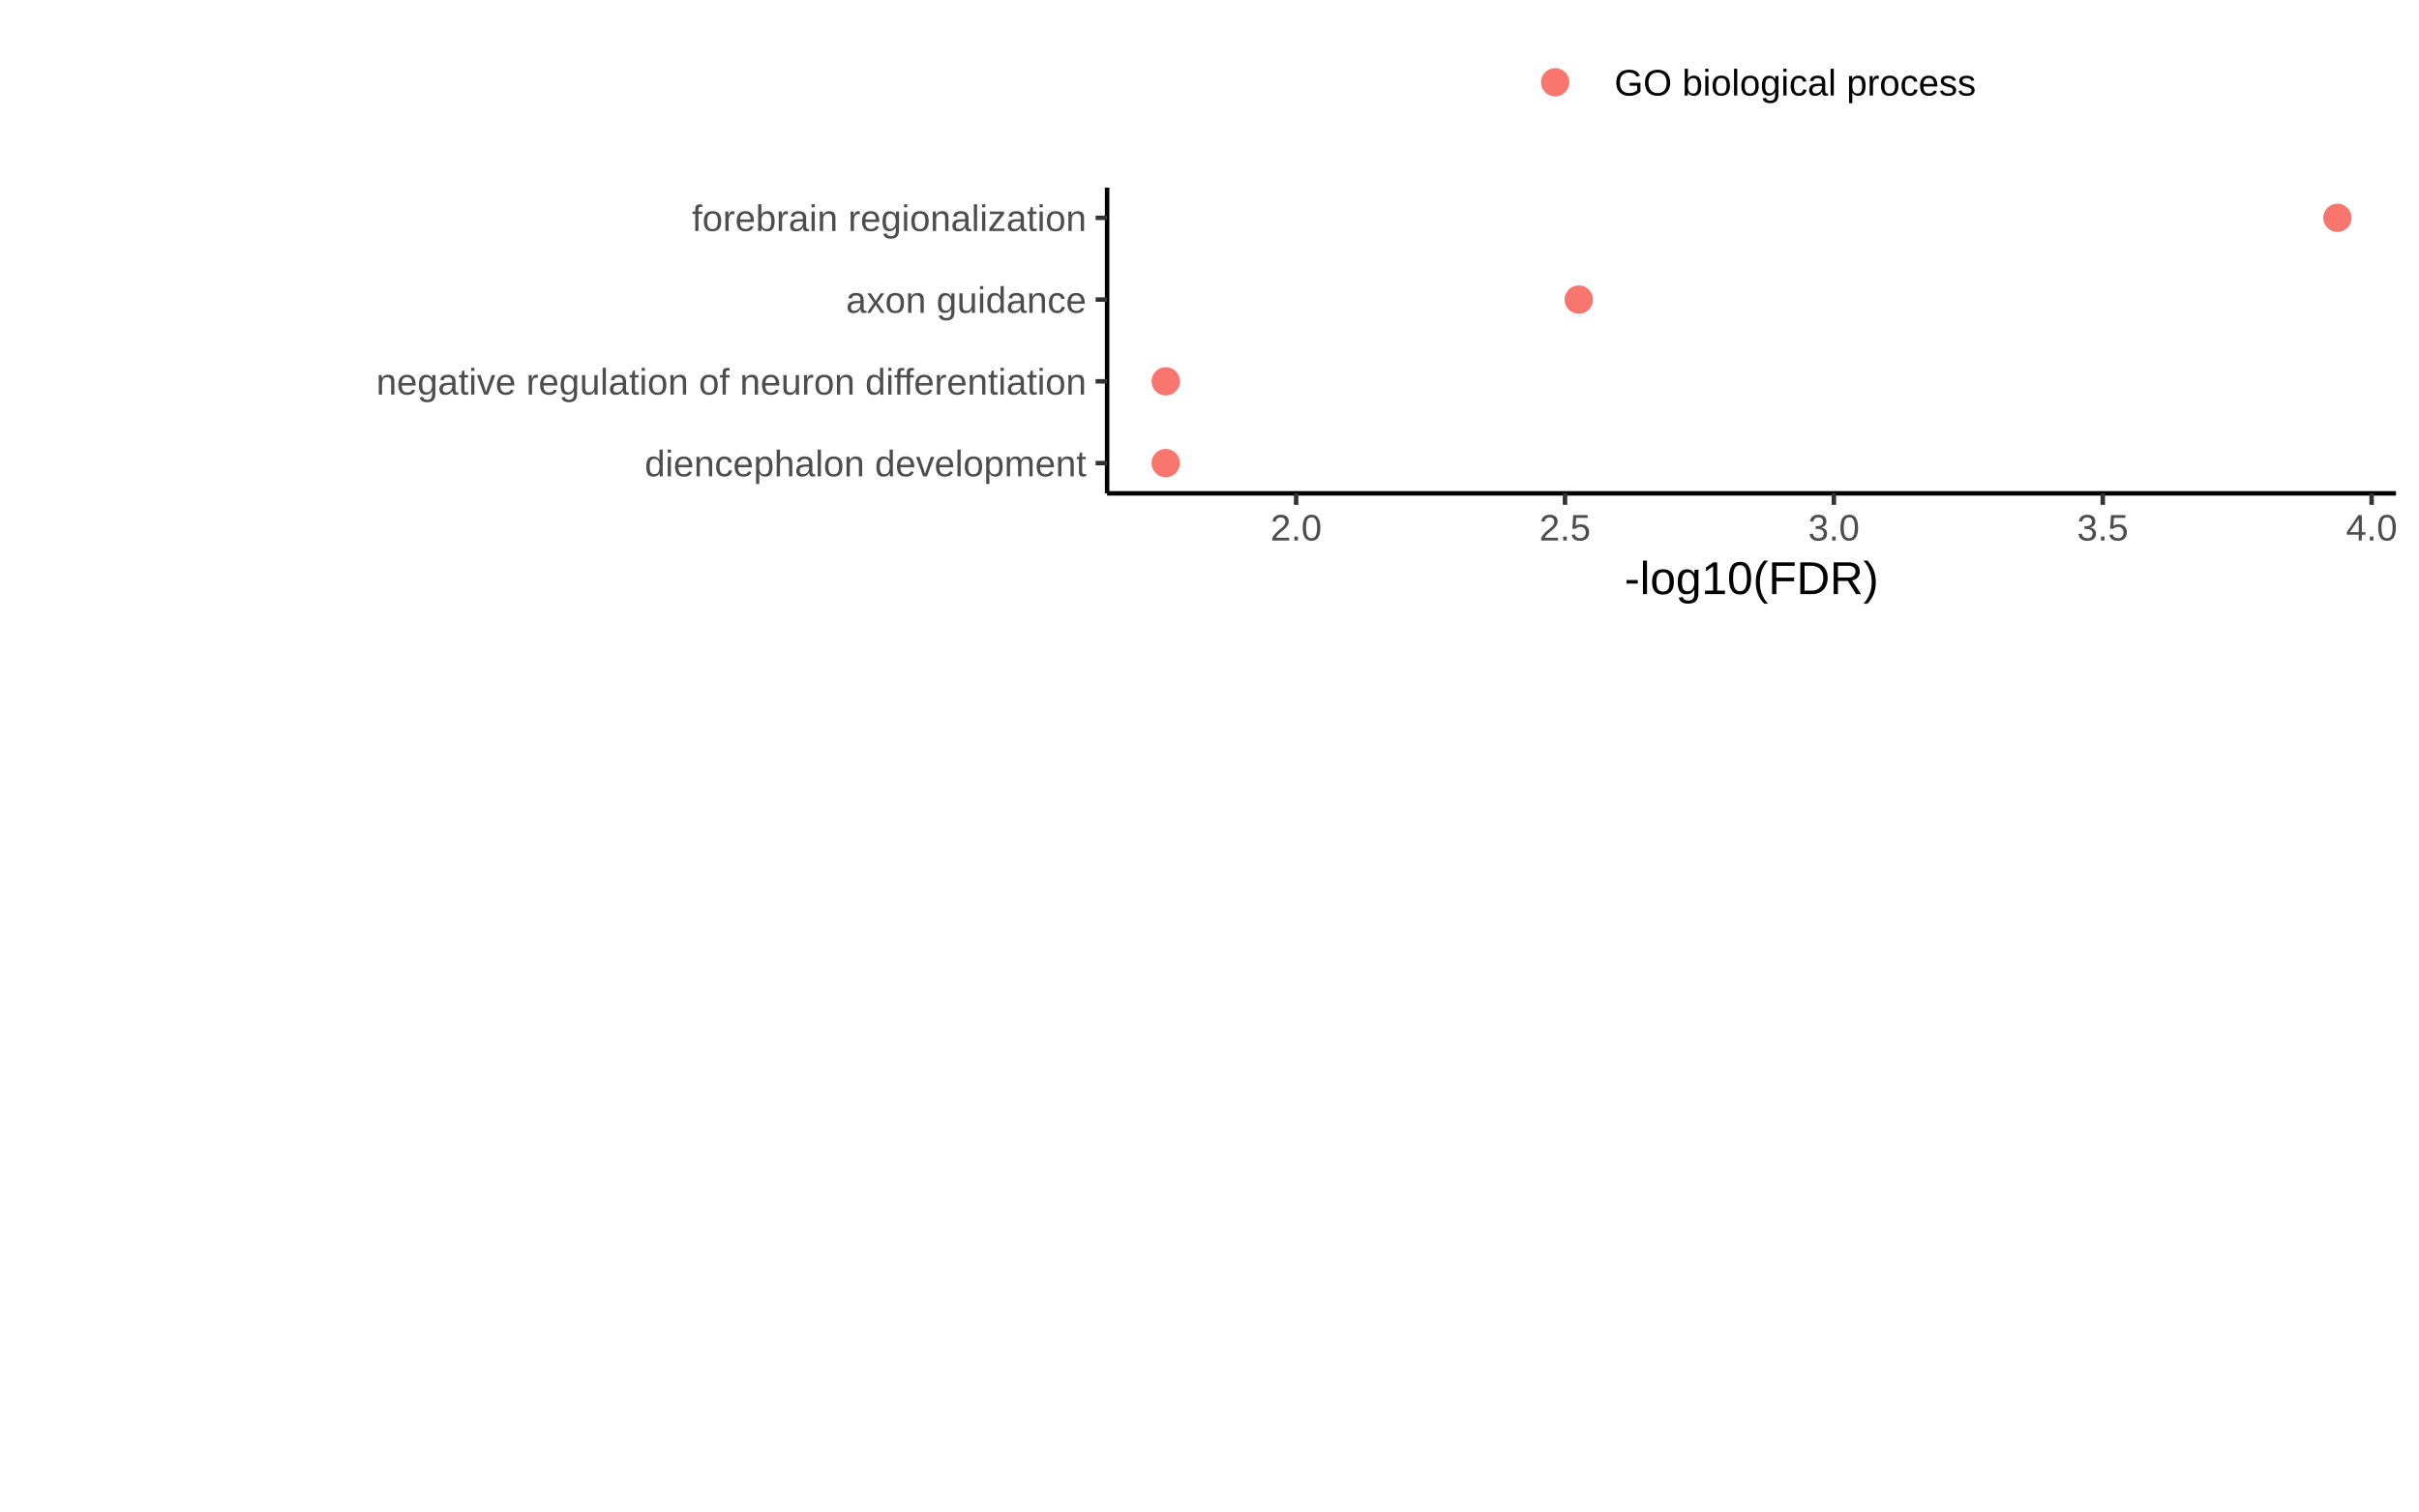
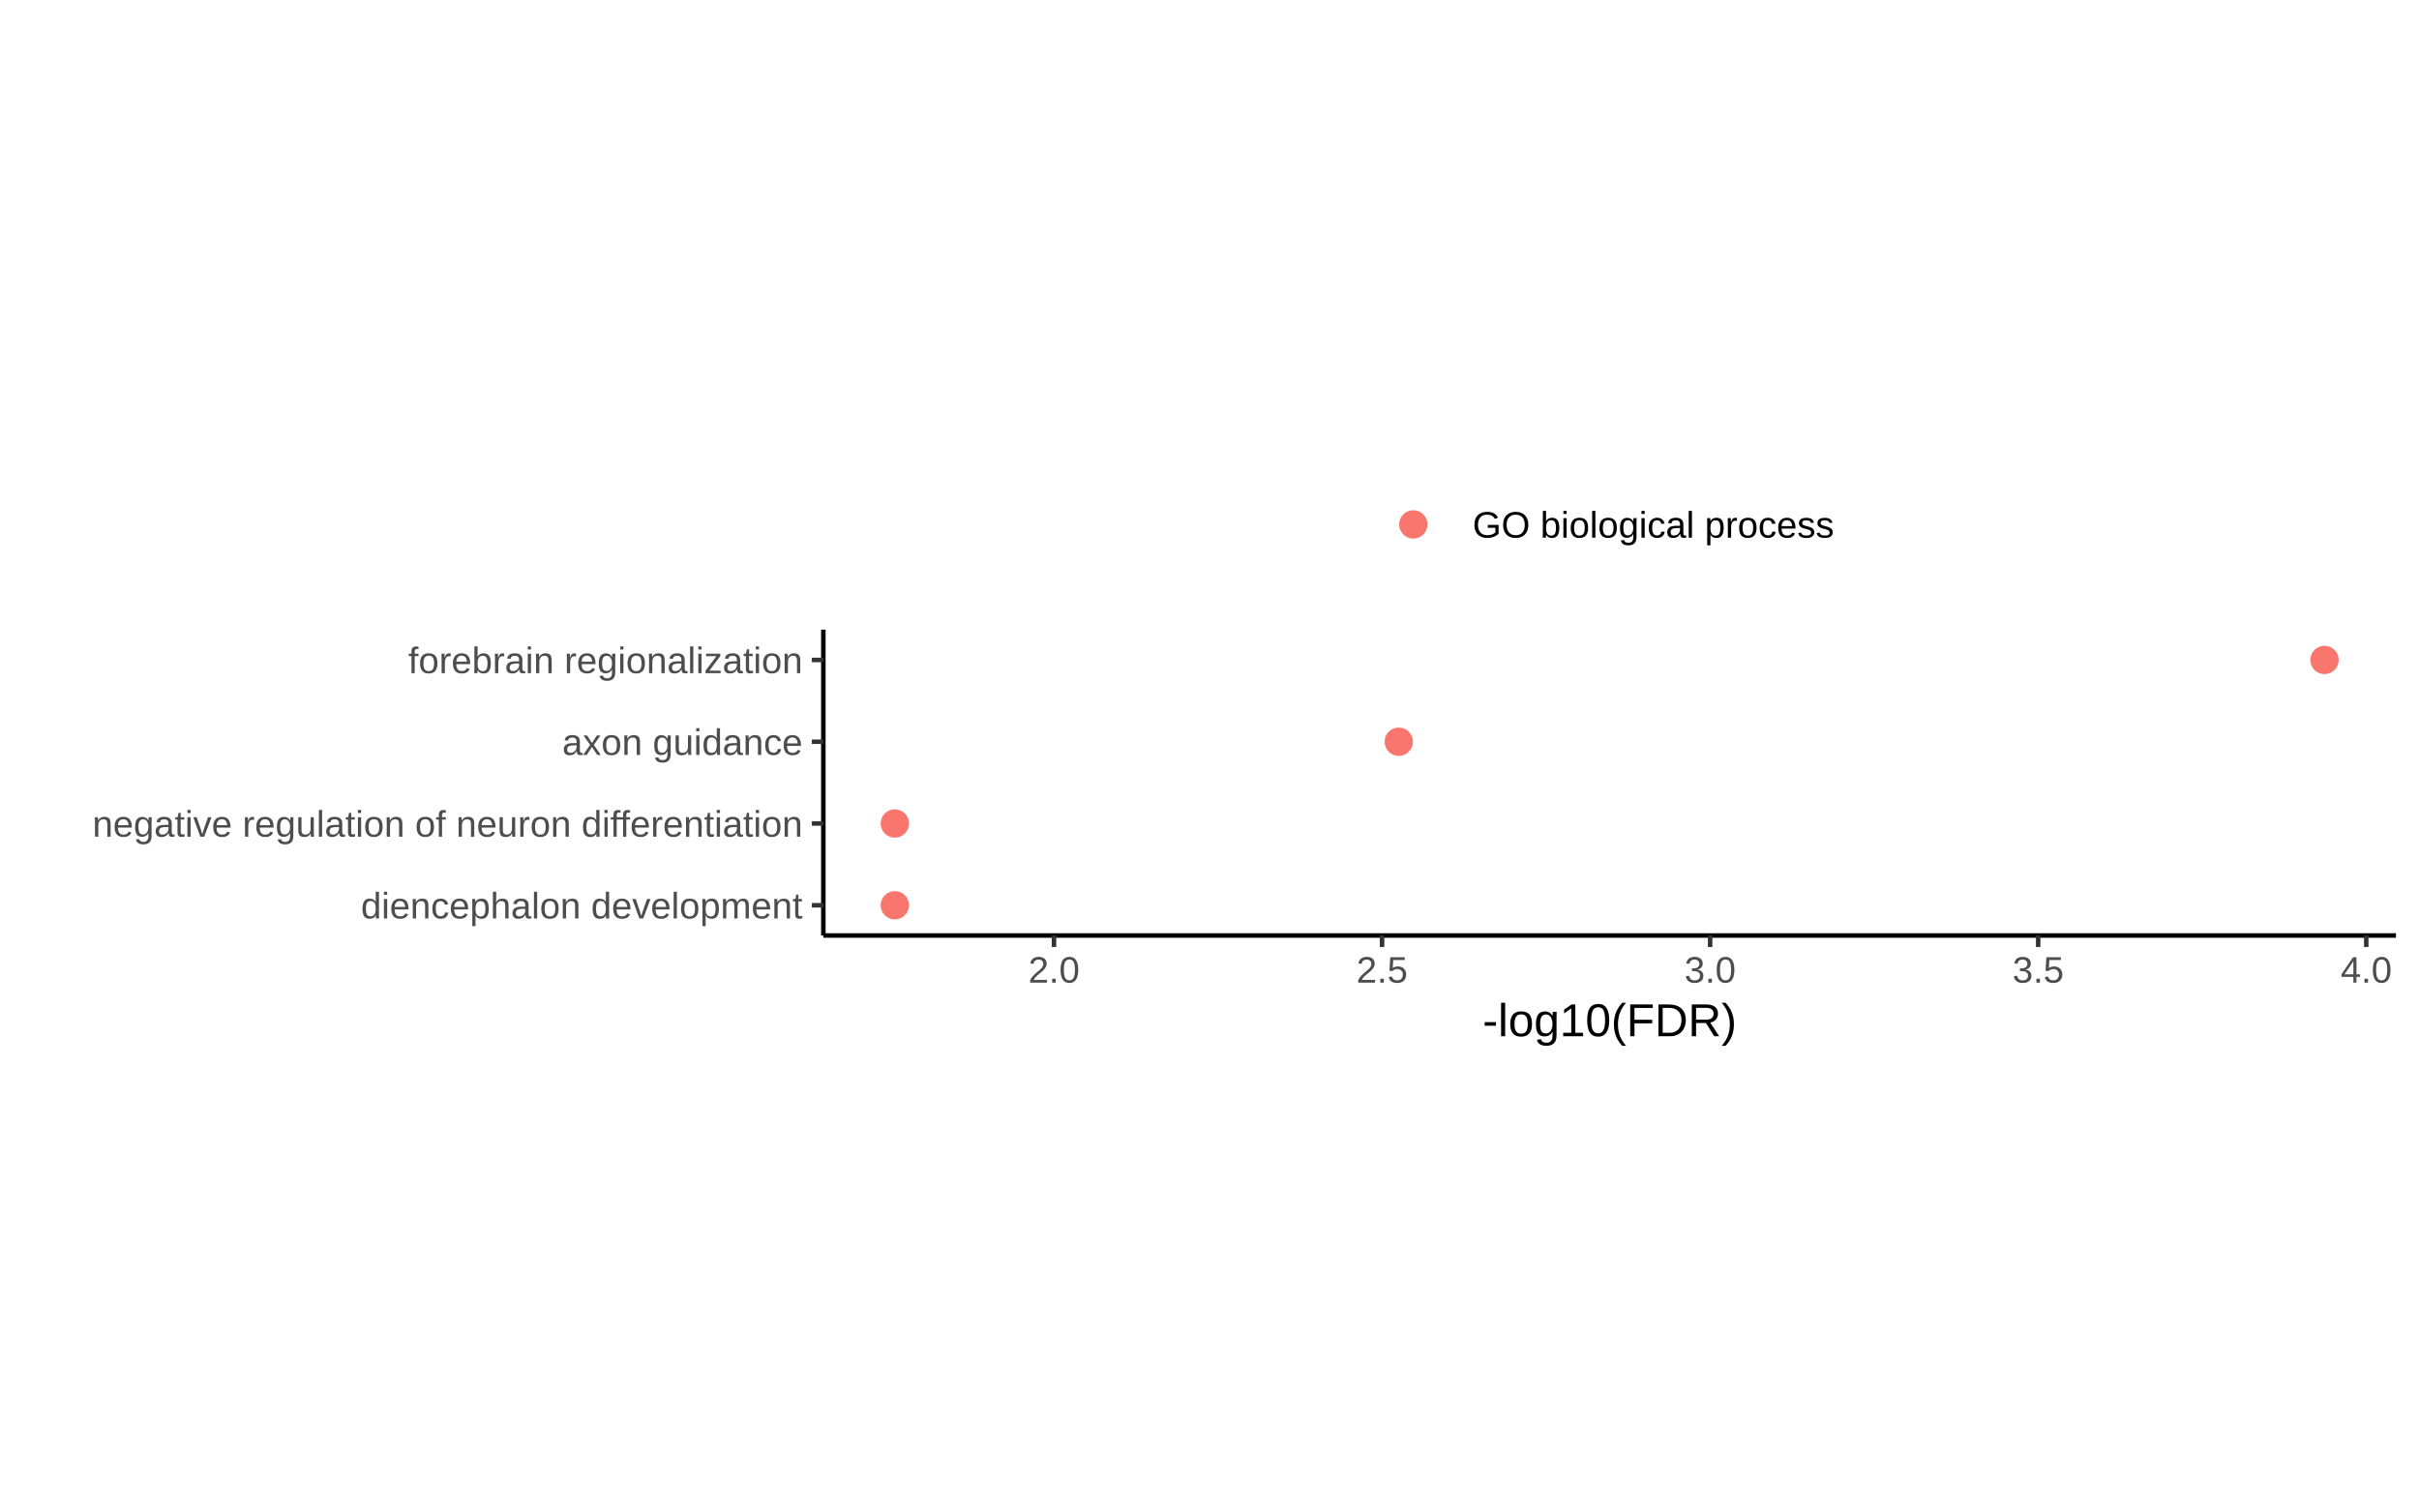
- <svg xmlns="http://www.w3.org/2000/svg" class="svglite" width="576.00pt" height="360.00pt" viewBox="0 0 576.00 360.00">
-   <defs>
-     <style type="text/css">
+ <svg xmlns="http://www.w3.org/2000/svg" width="576.00pt" height="360.00pt" viewBox="0 0 576.00 360.00">
+   <g class="svglite">
+     <defs>
+       <style type="text/css">
    .svglite line, .svglite polyline, .svglite polygon, .svglite path, .svglite rect, .svglite circle {
      fill: none;
      stroke: #000000;
      stroke-linecap: round;
      stroke-linejoin: round;
      stroke-miterlimit: 10.00;
    }
    .svglite text {
      white-space: pre;
    }
+     .svglite g.glyphgroup path {
+       fill: inherit;
+       stroke: none;
+     }
  </style>
-   </defs>
-   <rect width="100%" height="100%" style="stroke: none; fill: none;" />
-   <defs>
-     <clipPath id="cpMC4wMHw1NzYuMDB8MC4wMHwzNjAuMDA=">
-       <rect x="0.00" y="0.00" width="576.00" height="360.00" />
-     </clipPath>
-   </defs>
-   <g clip-path="url(#cpMC4wMHw1NzYuMDB8MC4wMHwzNjAuMDA=)">
+     </defs>
+     <rect width="100%" height="100%" style="stroke: none; fill: none;" />
+     <defs>
+       <clipPath id="cpMC4wMHw1NzYuMDB8MC4wMHwzNjAuMDA=">
+         <rect x="0.00" y="0.00" width="576.00" height="360.00" />
+       </clipPath>
+     </defs>
+     <g clip-path="url(#cpMC4wMHw1NzYuMDB8MC4wMHwzNjAuMDA=)">
</g>
-   <defs>
-     <clipPath id="cpMC4wMHw1NzYuMDB8MC4wMHwxNDkuNDA=">
-       <rect x="0.00" y="0.00" width="576.00" height="149.40" />
-     </clipPath>
-   </defs>
-   <g clip-path="url(#cpMC4wMHw1NzYuMDB8MC4wMHwxNDkuNDA=)">
-     <rect x="0.00" y="0" width="576.00" height="149.40" style="stroke-width: 1.07; stroke: none;" />
-   </g>
-   <g clip-path="url(#cpMC4wMHw1NzYuMDB8MC4wMHwzNjAuMDA=)">
+     <defs>
+       <clipPath id="cpMC4wMHw1NzYuMDB8MTA1LjMwfDI1NC43MA==">
+         <rect x="0.00" y="105.30" width="576.00" height="149.40" />
+       </clipPath>
+     </defs>
+     <g clip-path="url(#cpMC4wMHw1NzYuMDB8MTA1LjMwfDI1NC43MA==)">
+       <rect x="0.00" y="105.30" width="576.00" height="149.40" style="stroke-width: 1.07; stroke: none;" />
+     </g>
+     <g clip-path="url(#cpMC4wMHw1NzYuMDB8MC4wMHwzNjAuMDA=)">
</g>
-   <defs>
-     <clipPath id="cpMjYzLjYyfDU3MC41Mnw0NC42OHwxMTcuNTA=">
-       <rect x="263.62" y="44.68" width="306.90" height="72.82" />
-     </clipPath>
-   </defs>
-   <g clip-path="url(#cpMjYzLjYyfDU3MC41Mnw0NC42OHwxMTcuNTA=)">
-     <rect x="263.62" y="44.68" width="306.90" height="72.82" style="stroke-width: 1.07; stroke: none;" />
-     <circle cx="277.57" cy="110.29" r="3.02" style="stroke-width: 0.71; stroke: #F8766D; fill: #F8766D;" />
-     <circle cx="277.57" cy="90.82" r="3.02" style="stroke-width: 0.71; stroke: #F8766D; fill: #F8766D;" />
-     <circle cx="375.92" cy="71.35" r="3.02" style="stroke-width: 0.71; stroke: #F8766D; fill: #F8766D;" />
-     <circle cx="556.57" cy="51.88" r="3.02" style="stroke-width: 0.71; stroke: #F8766D; fill: #F8766D;" />
-   </g>
-   <g clip-path="url(#cpMC4wMHw1NzYuMDB8MC4wMHwzNjAuMDA=)">
-     <polyline points="263.62,117.50 263.62,44.68 " style="stroke-width: 1.07; stroke-linecap: butt;" />
-     <text x="258.69" y="113.45" text-anchor="end" style="font-size: 8.80px;fill: #4D4D4D; font-family: &quot;Arial&quot;;" textLength="227.24px" lengthAdjust="spacingAndGlyphs">                                                  diencephalon development</text>
-     <text x="258.69" y="93.98" text-anchor="end" style="font-size: 8.80px;fill: #4D4D4D; font-family: &quot;Arial&quot;;" textLength="235.15px" lengthAdjust="spacingAndGlyphs">                           negative regulation of neuron differentiation</text>
-     <text x="258.69" y="74.51" text-anchor="end" style="font-size: 8.80px;fill: #4D4D4D; font-family: &quot;Arial&quot;;" textLength="208.58px" lengthAdjust="spacingAndGlyphs">                                                              axon guidance</text>
-     <text x="258.69" y="55.03" text-anchor="end" style="font-size: 8.80px;fill: #4D4D4D; font-family: &quot;Arial&quot;;" textLength="213.52px" lengthAdjust="spacingAndGlyphs">                                                 forebrain regionalization</text>
-     <polyline points="260.88,110.29 263.62,110.29 " style="stroke-width: 1.07; stroke: #333333; stroke-linecap: butt;" />
-     <polyline points="260.88,90.82 263.62,90.82 " style="stroke-width: 1.07; stroke: #333333; stroke-linecap: butt;" />
-     <polyline points="260.88,71.35 263.62,71.35 " style="stroke-width: 1.07; stroke: #333333; stroke-linecap: butt;" />
-     <polyline points="260.88,51.88 263.62,51.88 " style="stroke-width: 1.07; stroke: #333333; stroke-linecap: butt;" />
-     <polyline points="263.62,117.50 570.52,117.50 " style="stroke-width: 1.07; stroke-linecap: butt;" />
-     <polyline points="308.63,120.24 308.63,117.50 " style="stroke-width: 1.07; stroke: #333333; stroke-linecap: butt;" />
-     <polyline points="372.65,120.24 372.65,117.50 " style="stroke-width: 1.07; stroke: #333333; stroke-linecap: butt;" />
-     <polyline points="436.67,120.24 436.67,117.50 " style="stroke-width: 1.07; stroke: #333333; stroke-linecap: butt;" />
-     <polyline points="500.70,120.24 500.70,117.50 " style="stroke-width: 1.07; stroke: #333333; stroke-linecap: butt;" />
-     <polyline points="564.72,120.24 564.72,117.50 " style="stroke-width: 1.07; stroke: #333333; stroke-linecap: butt;" />
-     <text x="308.63" y="128.73" text-anchor="middle" style="font-size: 8.80px;fill: #4D4D4D; font-family: &quot;Arial&quot;;" textLength="12.23px" lengthAdjust="spacingAndGlyphs">2.0</text>
-     <text x="372.65" y="128.73" text-anchor="middle" style="font-size: 8.80px;fill: #4D4D4D; font-family: &quot;Arial&quot;;" textLength="12.23px" lengthAdjust="spacingAndGlyphs">2.5</text>
-     <text x="436.67" y="128.73" text-anchor="middle" style="font-size: 8.80px;fill: #4D4D4D; font-family: &quot;Arial&quot;;" textLength="12.23px" lengthAdjust="spacingAndGlyphs">3.0</text>
-     <text x="500.70" y="128.73" text-anchor="middle" style="font-size: 8.80px;fill: #4D4D4D; font-family: &quot;Arial&quot;;" textLength="12.23px" lengthAdjust="spacingAndGlyphs">3.5</text>
-     <text x="564.72" y="128.73" text-anchor="middle" style="font-size: 8.80px;fill: #4D4D4D; font-family: &quot;Arial&quot;;" textLength="12.23px" lengthAdjust="spacingAndGlyphs">4.0</text>
-     <text x="417.07" y="141.50" text-anchor="middle" style="font-size: 11.00px; font-family: &quot;Arial&quot;;" textLength="60.52px" lengthAdjust="spacingAndGlyphs">-log10(FDR)</text>
-     <rect x="356.20" y="5.48" width="121.75" height="28.24" style="stroke-width: 1.07; stroke: none;" />
-     <rect x="361.67" y="10.96" width="17.28" height="17.28" style="stroke-width: 1.07; stroke: none;" />
-     <circle cx="370.31" cy="19.60" r="3.02" style="stroke-width: 0.71; stroke: #F8766D; fill: #F8766D;" />
-     <text x="384.43" y="22.75" style="font-size: 8.80px; font-family: &quot;Arial&quot;;" textLength="86.06px" lengthAdjust="spacingAndGlyphs">GO biological process</text>
+     <defs>
+       <clipPath id="cpMTk2LjA1fDU3MC41MnwxNDkuOTh8MjIyLjgx">
+         <rect x="196.05" y="149.98" width="374.47" height="72.83" />
+       </clipPath>
+     </defs>
+     <g clip-path="url(#cpMTk2LjA1fDU3MC41MnwxNDkuOTh8MjIyLjgx)">
+       <rect x="196.05" y="149.98" width="374.47" height="72.83" style="stroke-width: 1.07; stroke: none;" />
+       <circle cx="213.07" cy="215.61" r="3.02" style="stroke-width: 0.71; stroke: #F8766D; fill: #F8766D;" />
+       <circle cx="213.07" cy="196.13" r="3.02" style="stroke-width: 0.71; stroke: #F8766D; fill: #F8766D;" />
+       <circle cx="333.07" cy="176.66" r="3.02" style="stroke-width: 0.71; stroke: #F8766D; fill: #F8766D;" />
+       <circle cx="553.50" cy="157.18" r="3.02" style="stroke-width: 0.71; stroke: #F8766D; fill: #F8766D;" />
+     </g>
+     <g clip-path="url(#cpMC4wMHw1NzYuMDB8MC4wMHwzNjAuMDA=)">
+       <polyline points="196.05,222.81 196.05,149.98 " style="stroke-width: 1.07; stroke-linecap: butt;" />
+       <text x="191.12" y="218.76" text-anchor="end" style="font-size: 8.80px;fill: #4D4D4D; font-family: &quot;Arial&quot;;" textLength="105.12px" lengthAdjust="spacingAndGlyphs">diencephalon development</text>
+       <text x="191.12" y="199.28" text-anchor="end" style="font-size: 8.80px;fill: #4D4D4D; font-family: &quot;Arial&quot;;" textLength="168.92px" lengthAdjust="spacingAndGlyphs">negative regulation of neuron differentiation</text>
+       <text x="191.12" y="179.81" text-anchor="end" style="font-size: 8.80px;fill: #4D4D4D; font-family: &quot;Arial&quot;;" textLength="57.22px" lengthAdjust="spacingAndGlyphs">axon guidance</text>
+       <text x="191.12" y="160.33" text-anchor="end" style="font-size: 8.80px;fill: #4D4D4D; font-family: &quot;Arial&quot;;" textLength="93.83px" lengthAdjust="spacingAndGlyphs">forebrain regionalization</text>
+       <polyline points="193.31,215.61 196.05,215.61 " style="stroke-width: 1.07; stroke: #333333; stroke-linecap: butt;" />
+       <polyline points="193.31,196.13 196.05,196.13 " style="stroke-width: 1.07; stroke: #333333; stroke-linecap: butt;" />
+       <polyline points="193.31,176.66 196.05,176.66 " style="stroke-width: 1.07; stroke: #333333; stroke-linecap: butt;" />
+       <polyline points="193.31,157.18 196.05,157.18 " style="stroke-width: 1.07; stroke: #333333; stroke-linecap: butt;" />
+       <polyline points="196.05,222.81 570.52,222.81 " style="stroke-width: 1.07; stroke-linecap: butt;" />
+       <polyline points="250.97,225.55 250.97,222.81 " style="stroke-width: 1.07; stroke: #333333; stroke-linecap: butt;" />
+       <polyline points="329.09,225.55 329.09,222.81 " style="stroke-width: 1.07; stroke: #333333; stroke-linecap: butt;" />
+       <polyline points="407.21,225.55 407.21,222.81 " style="stroke-width: 1.07; stroke: #333333; stroke-linecap: butt;" />
+       <polyline points="485.32,225.55 485.32,222.81 " style="stroke-width: 1.07; stroke: #333333; stroke-linecap: butt;" />
+       <polyline points="563.44,225.55 563.44,222.81 " style="stroke-width: 1.07; stroke: #333333; stroke-linecap: butt;" />
+       <text x="250.97" y="234.04" text-anchor="middle" style="font-size: 8.80px;fill: #4D4D4D; font-family: &quot;Arial&quot;;" textLength="12.22px" lengthAdjust="spacingAndGlyphs">2.0</text>
+       <text x="329.09" y="234.04" text-anchor="middle" style="font-size: 8.80px;fill: #4D4D4D; font-family: &quot;Arial&quot;;" textLength="12.22px" lengthAdjust="spacingAndGlyphs">2.5</text>
+       <text x="407.21" y="234.04" text-anchor="middle" style="font-size: 8.80px;fill: #4D4D4D; font-family: &quot;Arial&quot;;" textLength="12.22px" lengthAdjust="spacingAndGlyphs">3.0</text>
+       <text x="485.32" y="234.04" text-anchor="middle" style="font-size: 8.80px;fill: #4D4D4D; font-family: &quot;Arial&quot;;" textLength="12.22px" lengthAdjust="spacingAndGlyphs">3.5</text>
+       <text x="563.44" y="234.04" text-anchor="middle" style="font-size: 8.80px;fill: #4D4D4D; font-family: &quot;Arial&quot;;" textLength="12.22px" lengthAdjust="spacingAndGlyphs">4.0</text>
+       <text x="383.29" y="246.80" text-anchor="middle" style="font-size: 11.00px; font-family: &quot;Arial&quot;;" textLength="60.50px" lengthAdjust="spacingAndGlyphs">-log10(FDR)</text>
+       <rect x="322.41" y="110.78" width="121.75" height="28.24" style="stroke-width: 1.07; stroke: none;" />
+       <rect x="327.89" y="116.26" width="17.28" height="17.28" style="stroke-width: 1.07; stroke: none;" />
+       <circle cx="336.53" cy="124.90" r="3.02" style="stroke-width: 0.71; stroke: #F8766D; fill: #F8766D;" />
+       <text x="350.65" y="128.05" style="font-size: 8.80px; font-family: &quot;Arial&quot;;" textLength="86.05px" lengthAdjust="spacingAndGlyphs">GO biological process</text>
+     </g>
  </g>
</svg>
